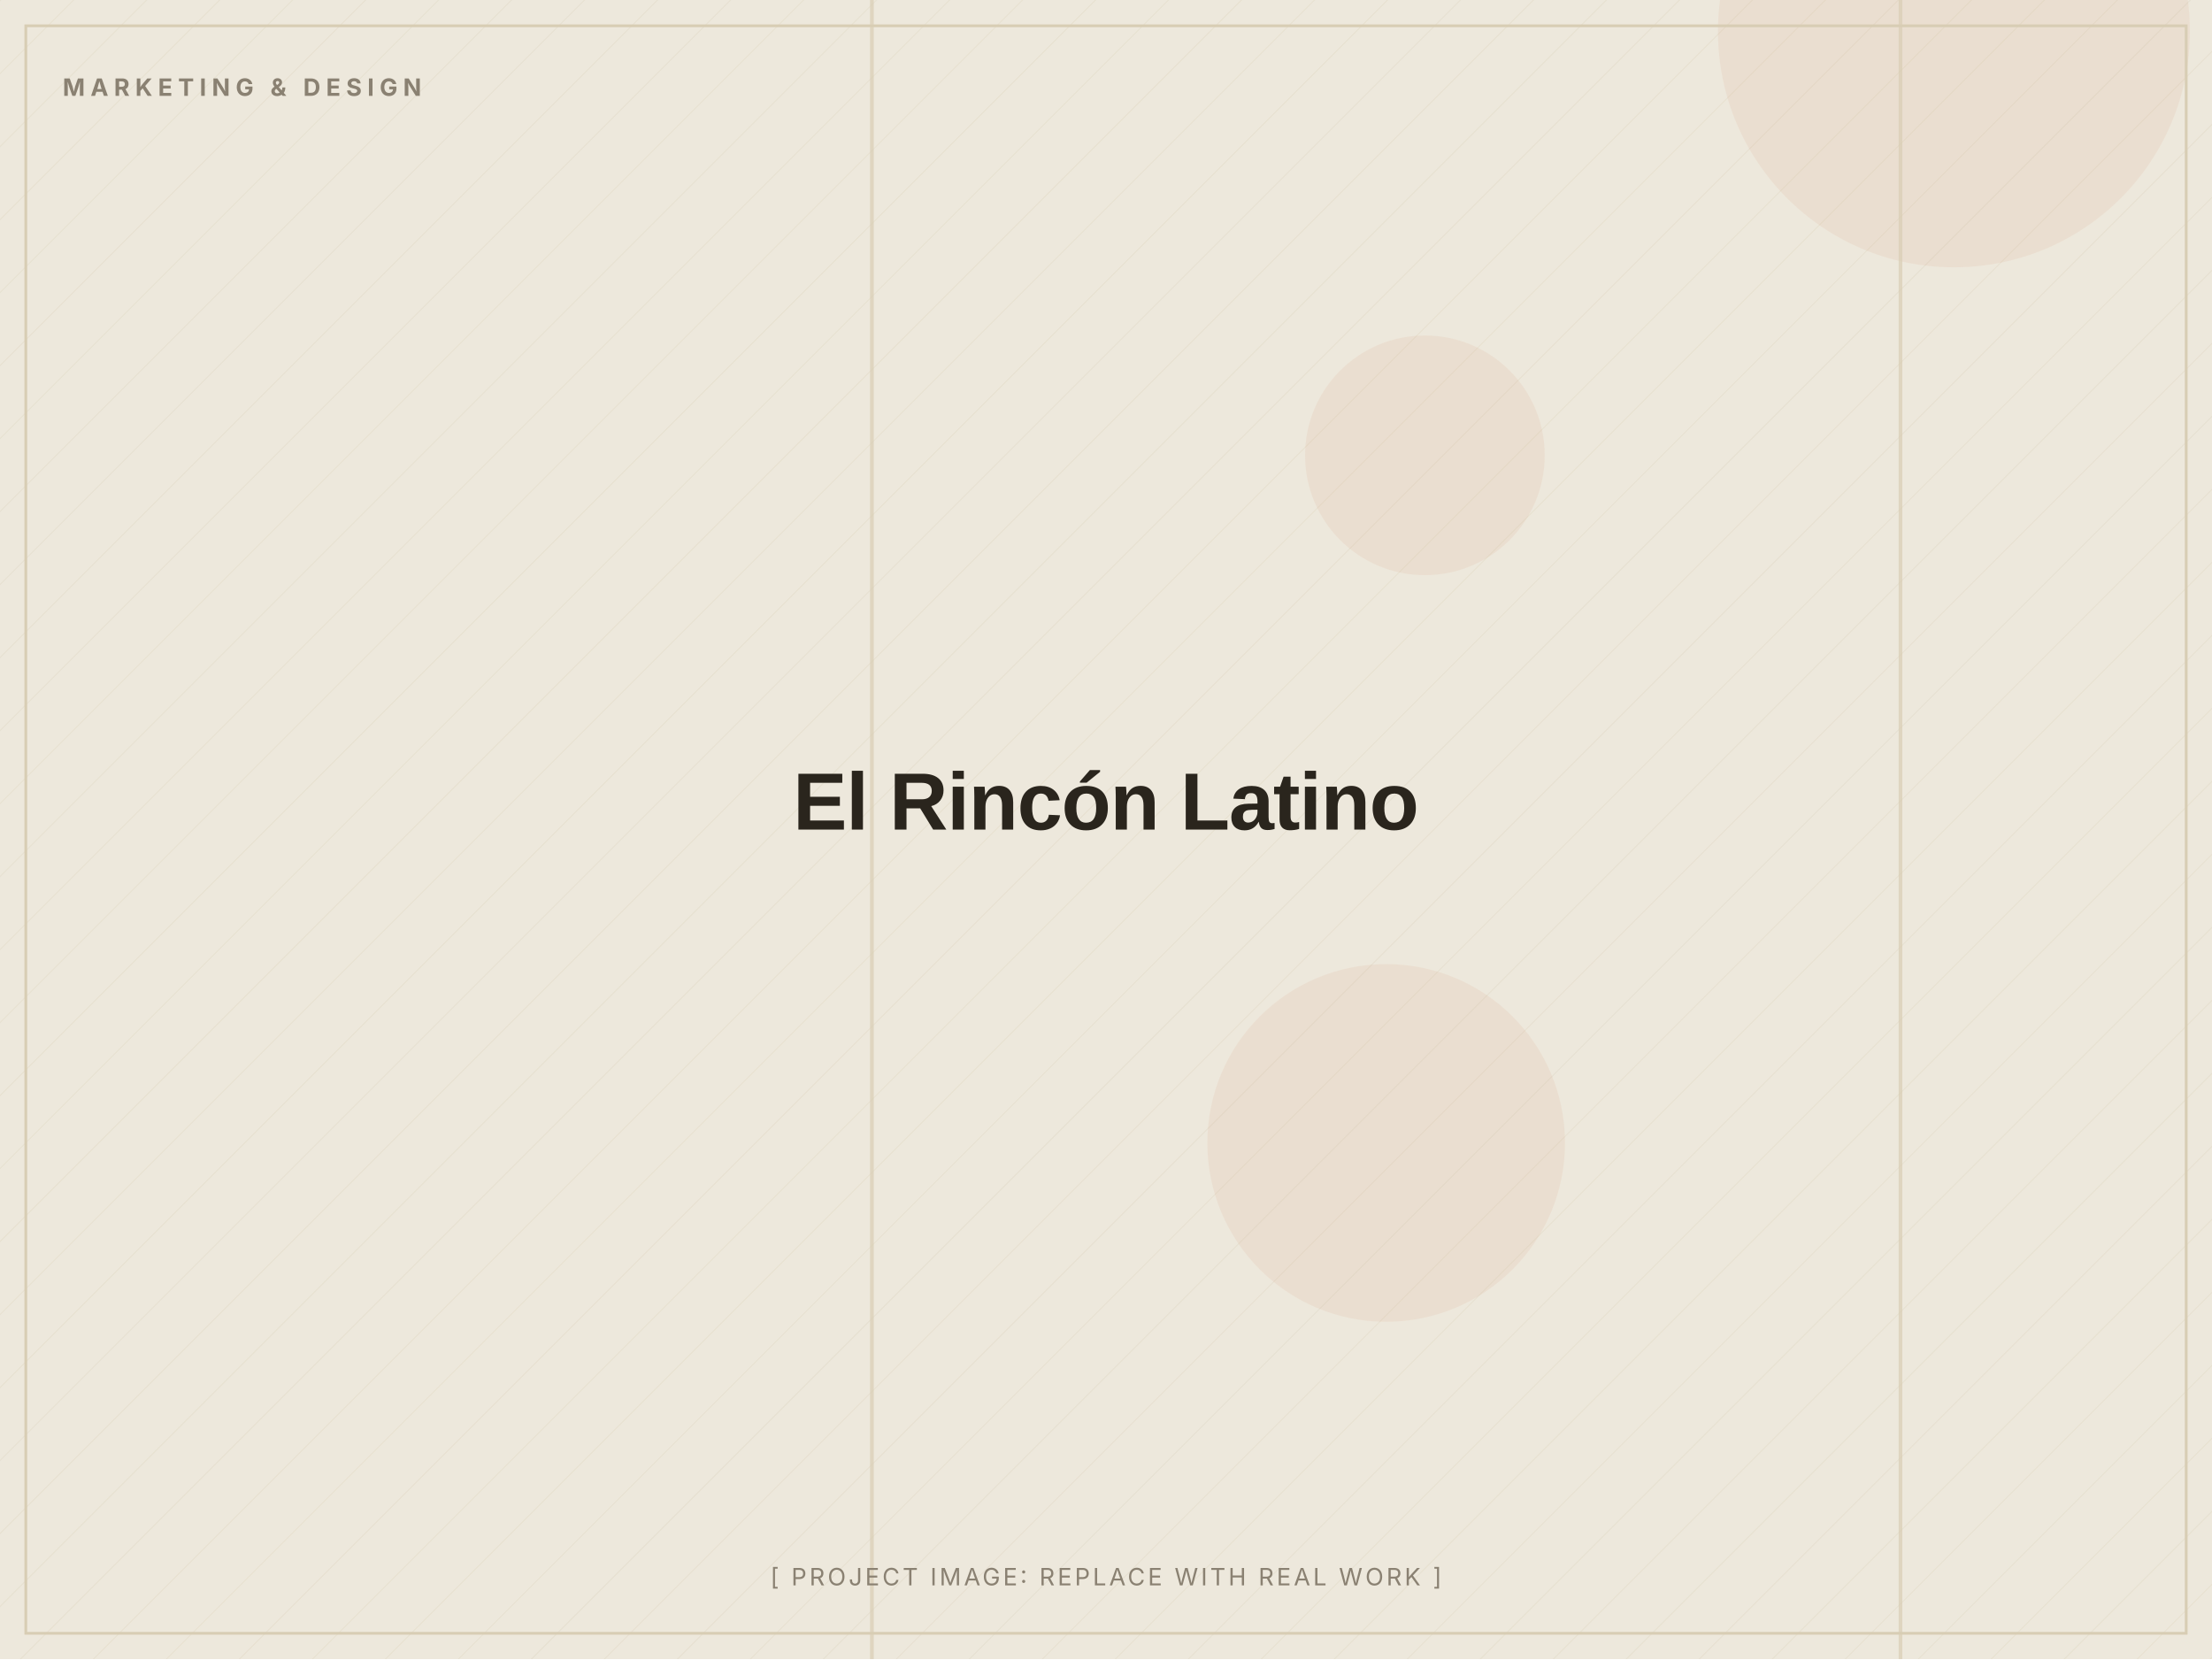
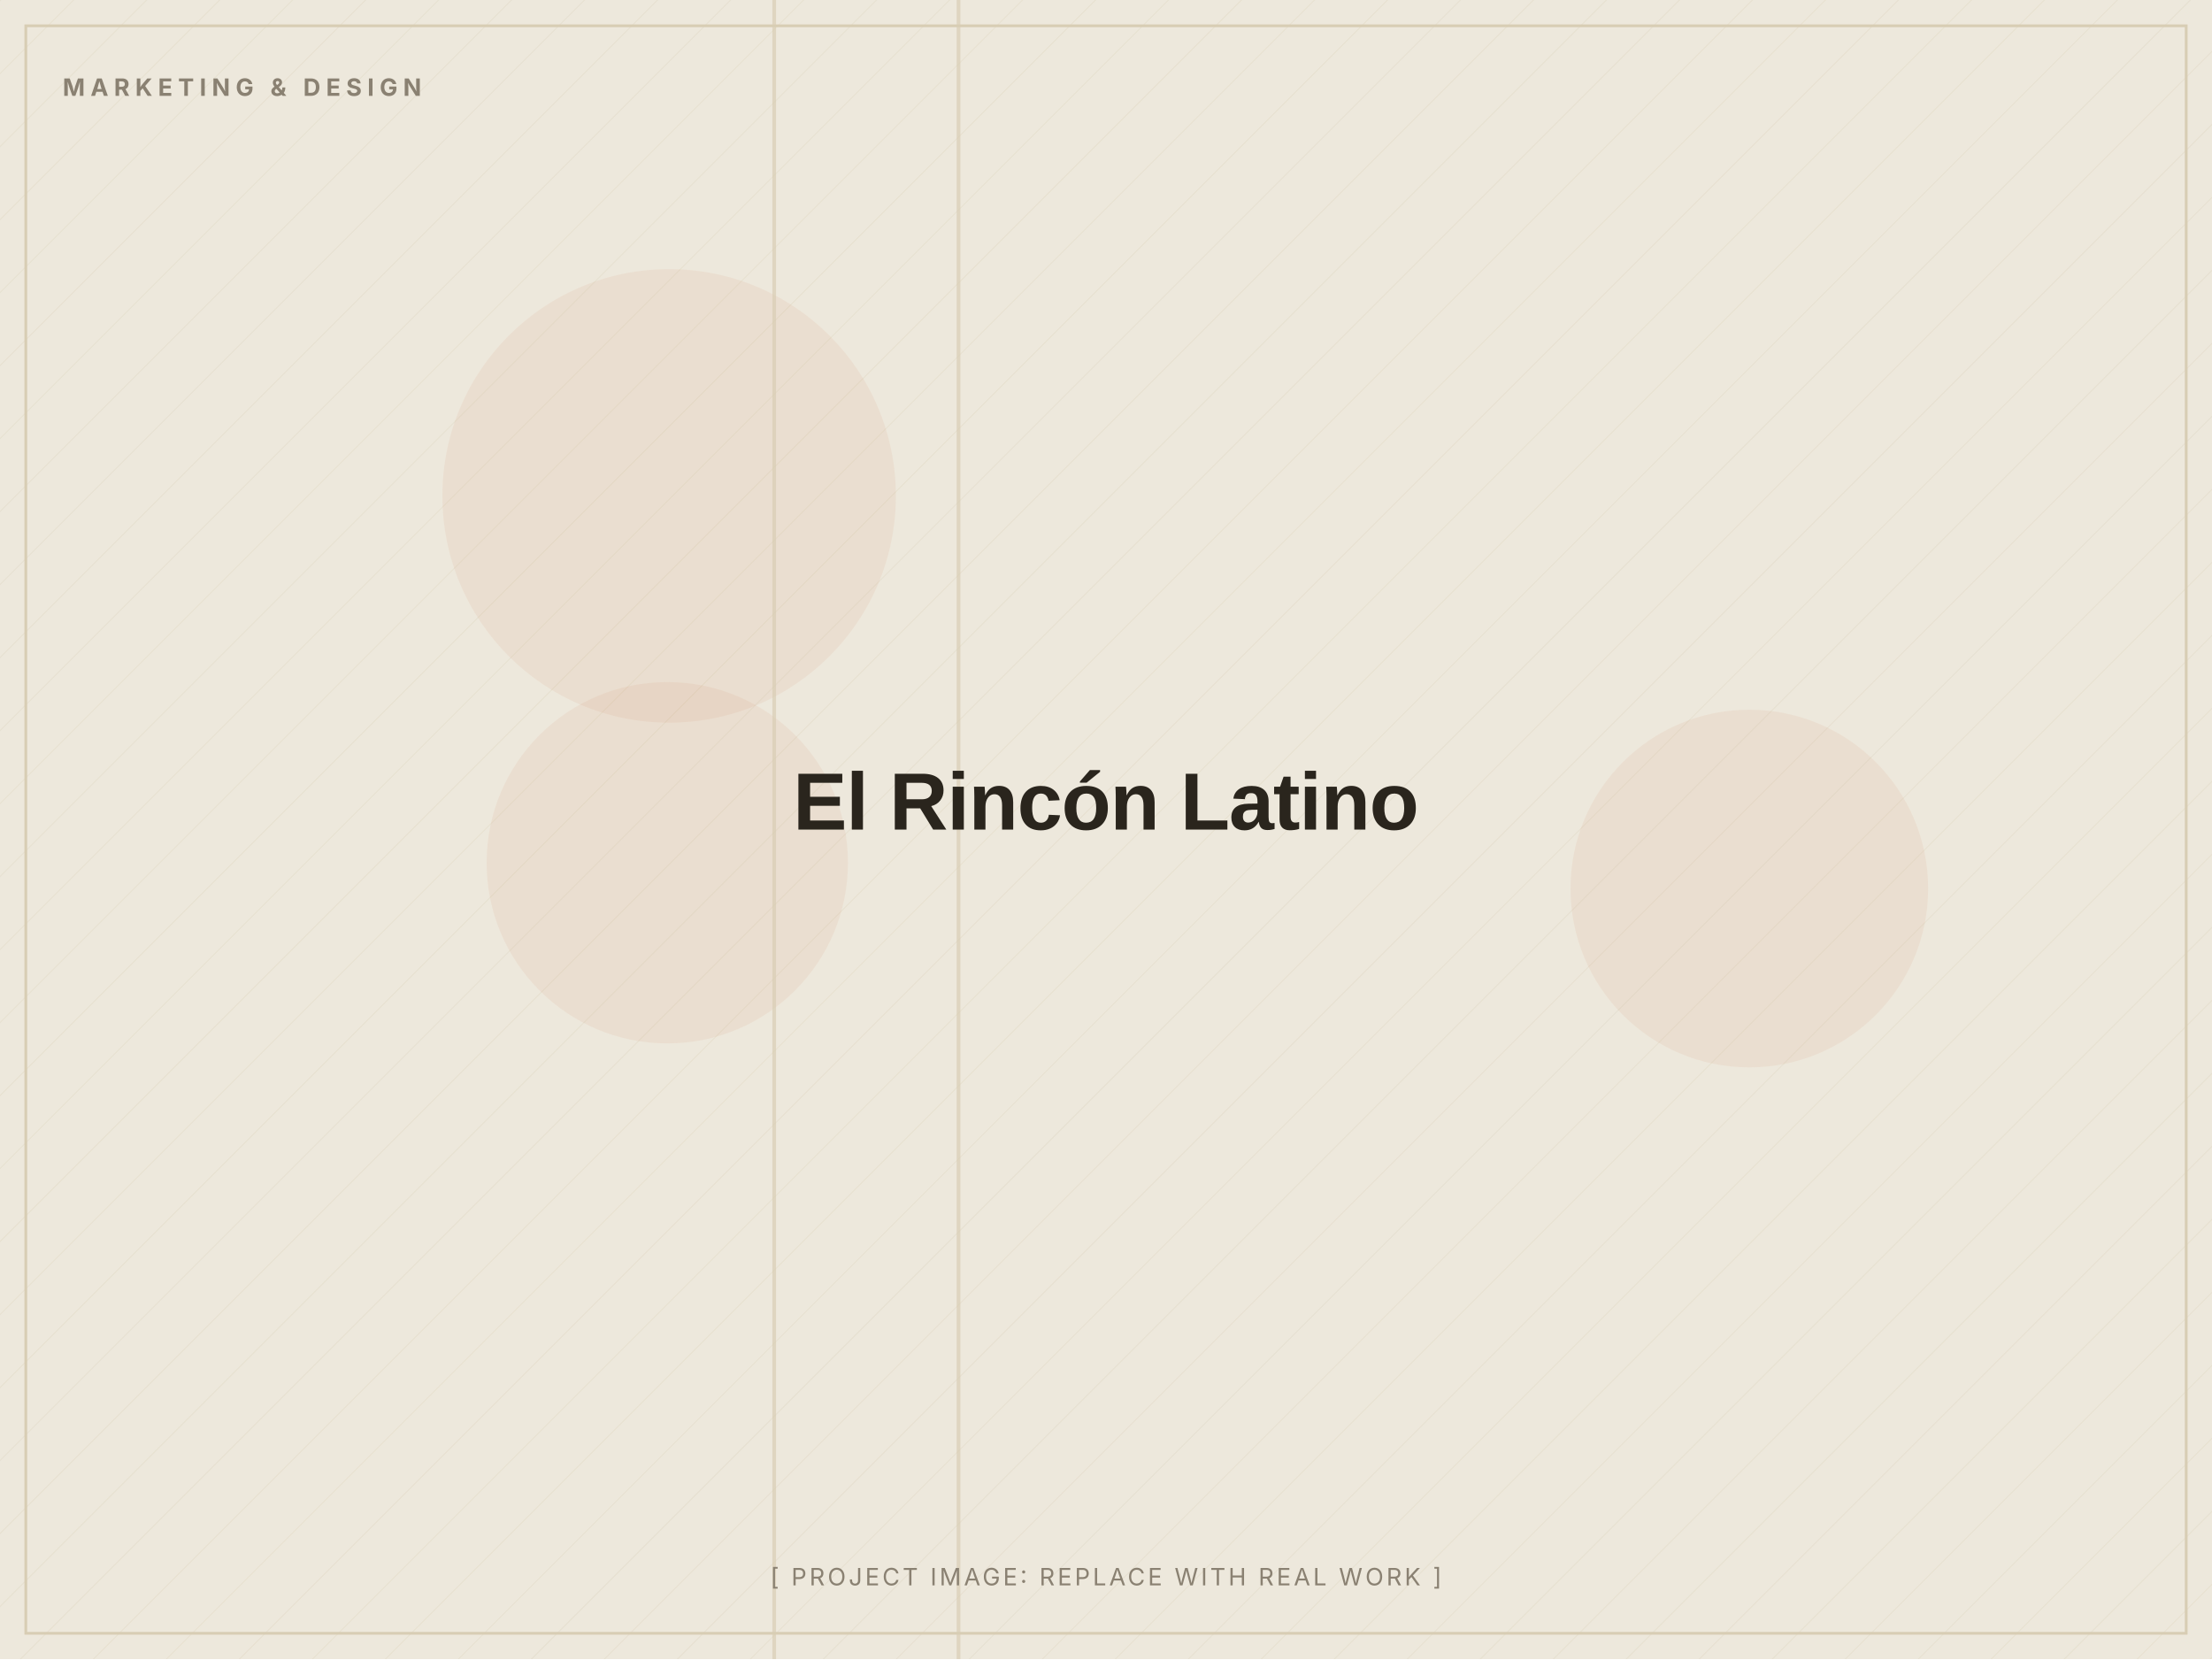
<svg xmlns="http://www.w3.org/2000/svg" width="1200" height="900" viewBox="0 0 1200 900" role="img" aria-label="El Rincón Latino (placeholder image)">
  <defs>
    <pattern id="d" width="28" height="28" patternUnits="userSpaceOnUse" patternTransform="rotate(45)">
      <line x1="0" y1="0" x2="0" y2="28" stroke="#D8CDB4" stroke-width="1" opacity="0.5" />
    </pattern>
  </defs>
  <rect width="1200" height="900" fill="#EDE8DC" />
  <rect width="1200" height="900" fill="url(#d)" opacity="0.55" />
-   <circle cx="752" cy="620" r="97" fill="#C2410C" opacity="0.06" />
-   <circle cx="1060" cy="17" r="128" fill="#C2410C" opacity="0.06" />
-   <circle cx="773" cy="247" r="65" fill="#C2410C" opacity="0.06" />
-   <rect x="472" y="0" width="2" height="900" fill="#D8CDB4" opacity="0.7" />
-   <rect x="1030" y="0" width="2" height="900" fill="#D8CDB4" opacity="0.7" />
+   <circle cx="362" cy="468" r="98" fill="#C2410C" opacity="0.06" />
+   <circle cx="363" cy="269" r="123" fill="#C2410C" opacity="0.06" />
+   <circle cx="949" cy="482" r="97" fill="#C2410C" opacity="0.06" />
+   <rect x="519" y="0" width="2" height="900" fill="#D8CDB4" opacity="0.7" />
+   <rect x="419" y="0" width="2" height="900" fill="#D8CDB4" opacity="0.7" />
  <rect x="14" y="14" width="1172" height="872" fill="none" stroke="#D8CDB4" stroke-width="1.5" />
  <text x="34" y="52" font-family="Inter, Arial, sans-serif" font-weight="700" font-size="13" letter-spacing="3" fill="#8A8172">MARKETING &amp; DESIGN</text>
  <text x="600.0" y="450.0" text-anchor="middle" font-family="Archivo, Arial, sans-serif" font-weight="800" font-size="44" letter-spacing="-0.5" fill="#2A251D">El Rincón Latino</text>
  <text x="600.0" y="860" text-anchor="middle" font-family="Inter, Arial, sans-serif" font-size="13" letter-spacing="1.5" fill="#8A8172">[ PROJECT IMAGE: REPLACE WITH REAL WORK ]</text>
</svg>
